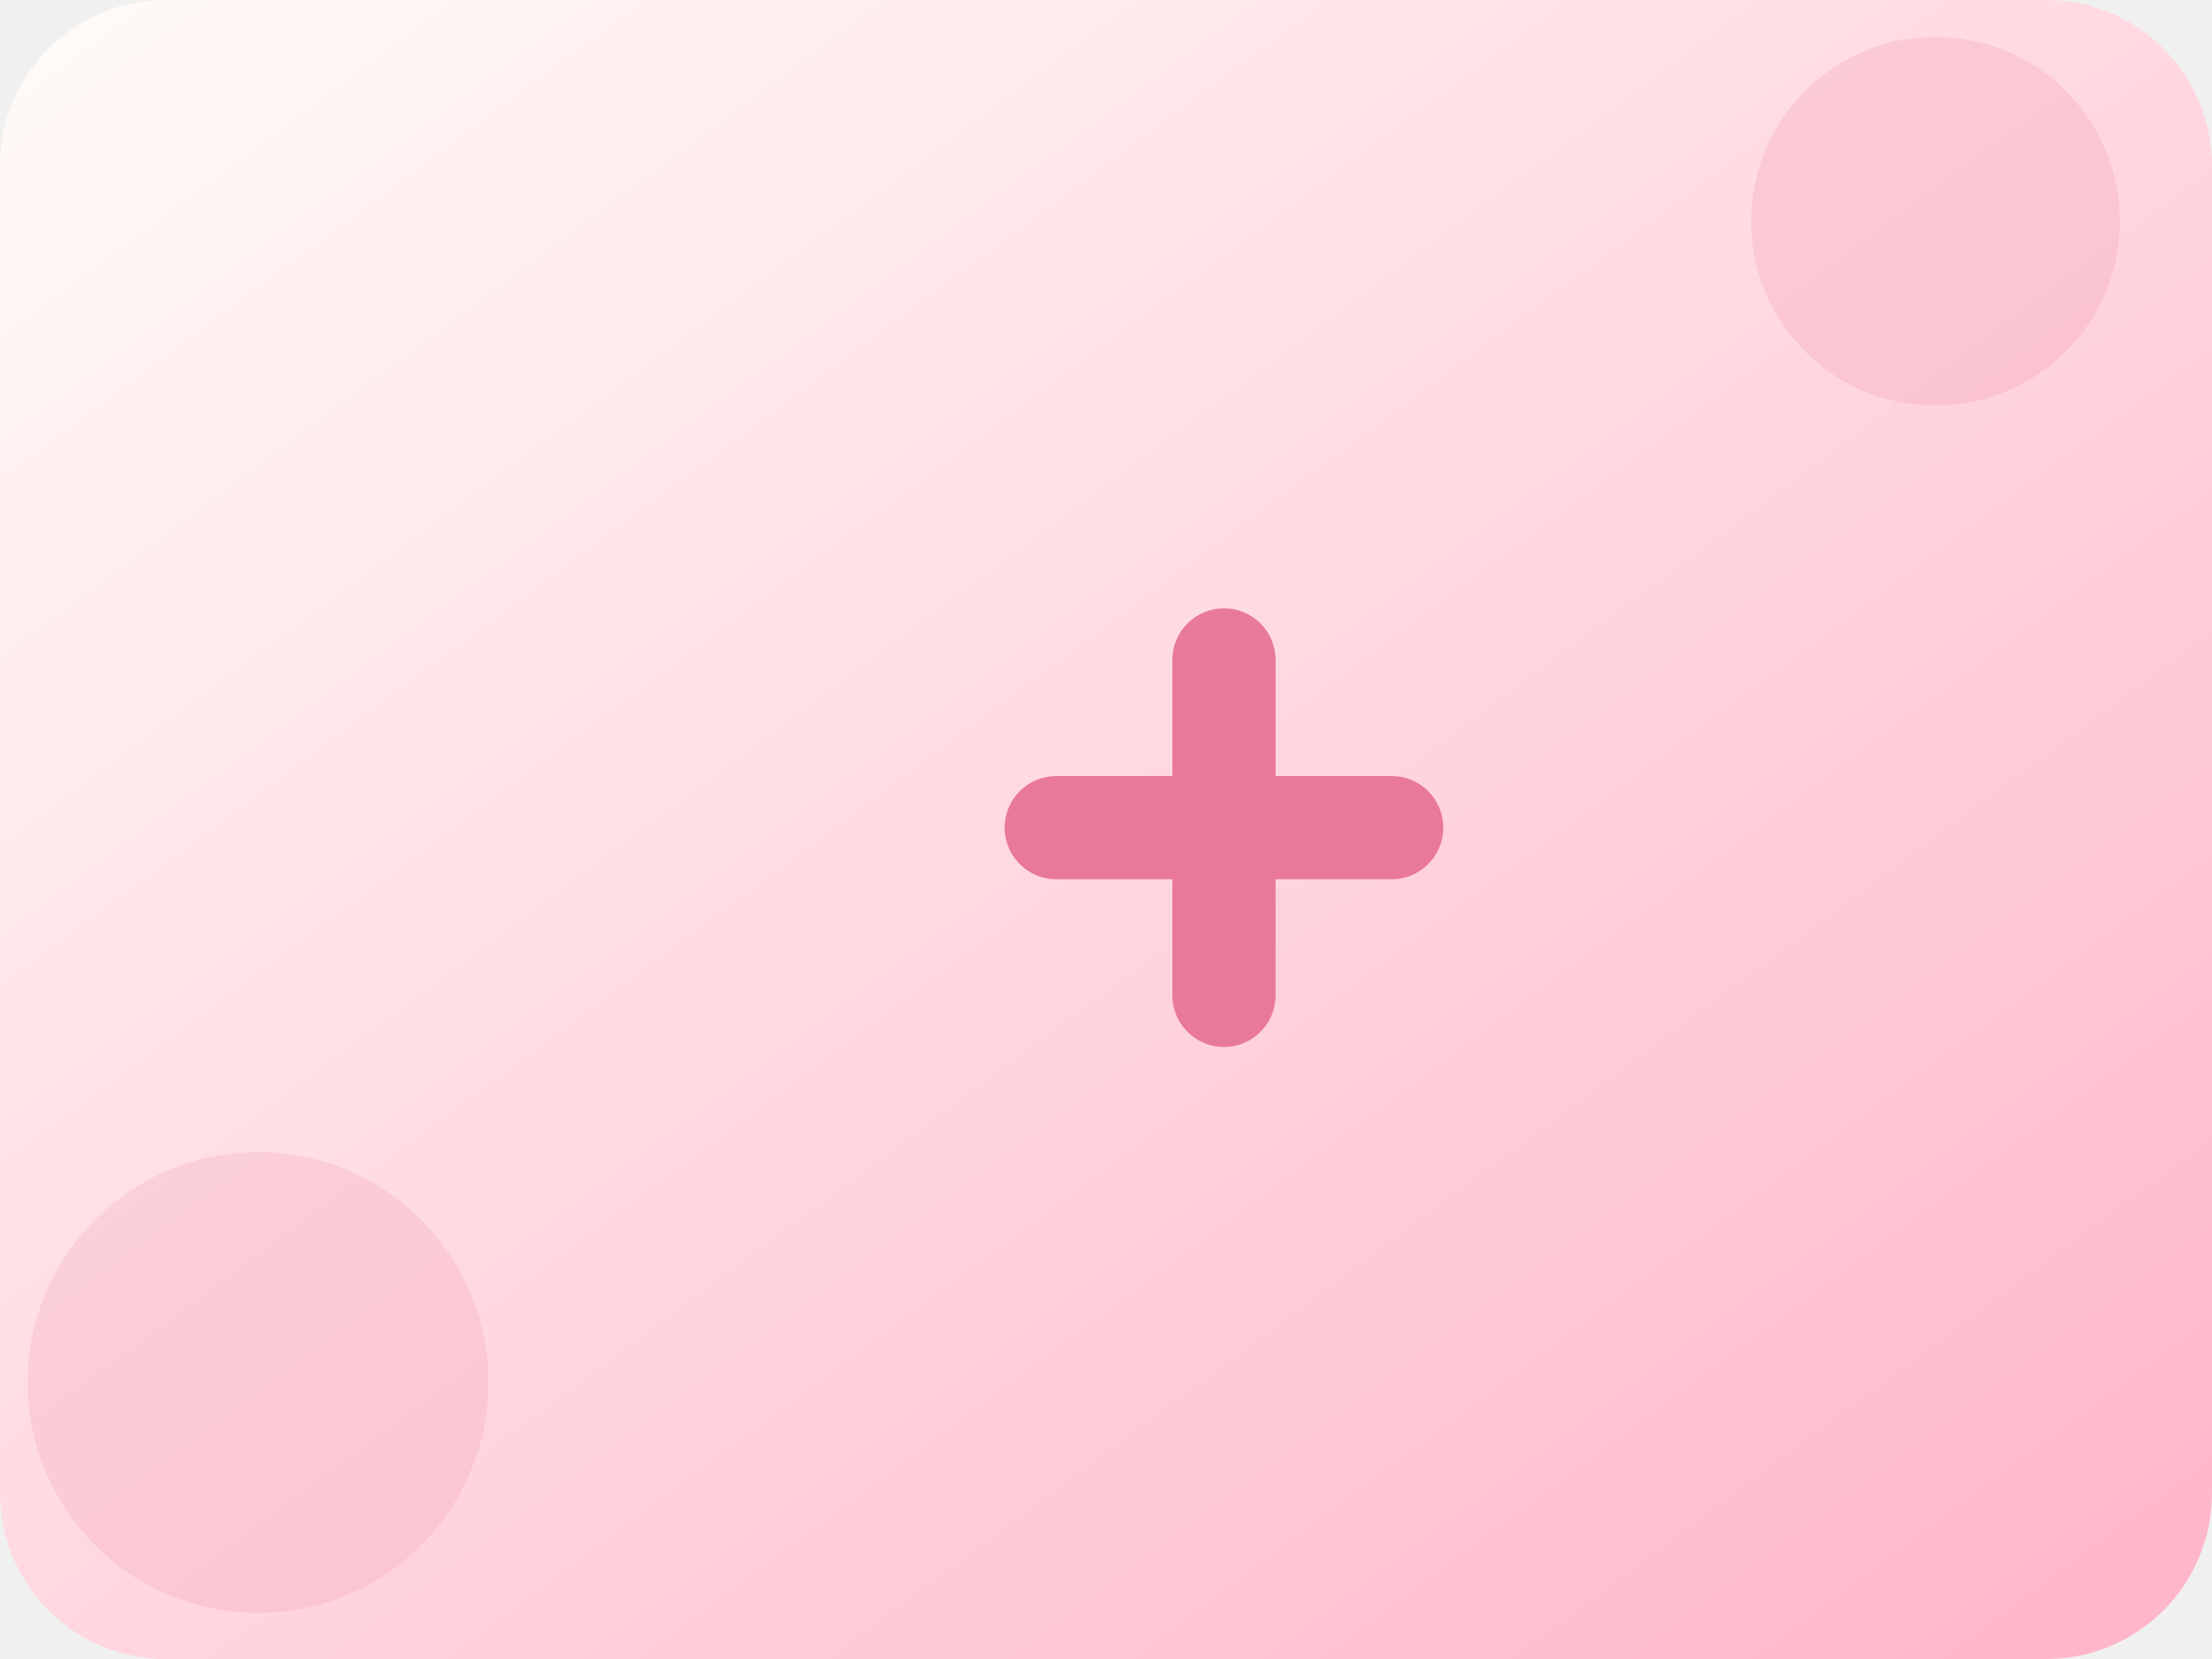
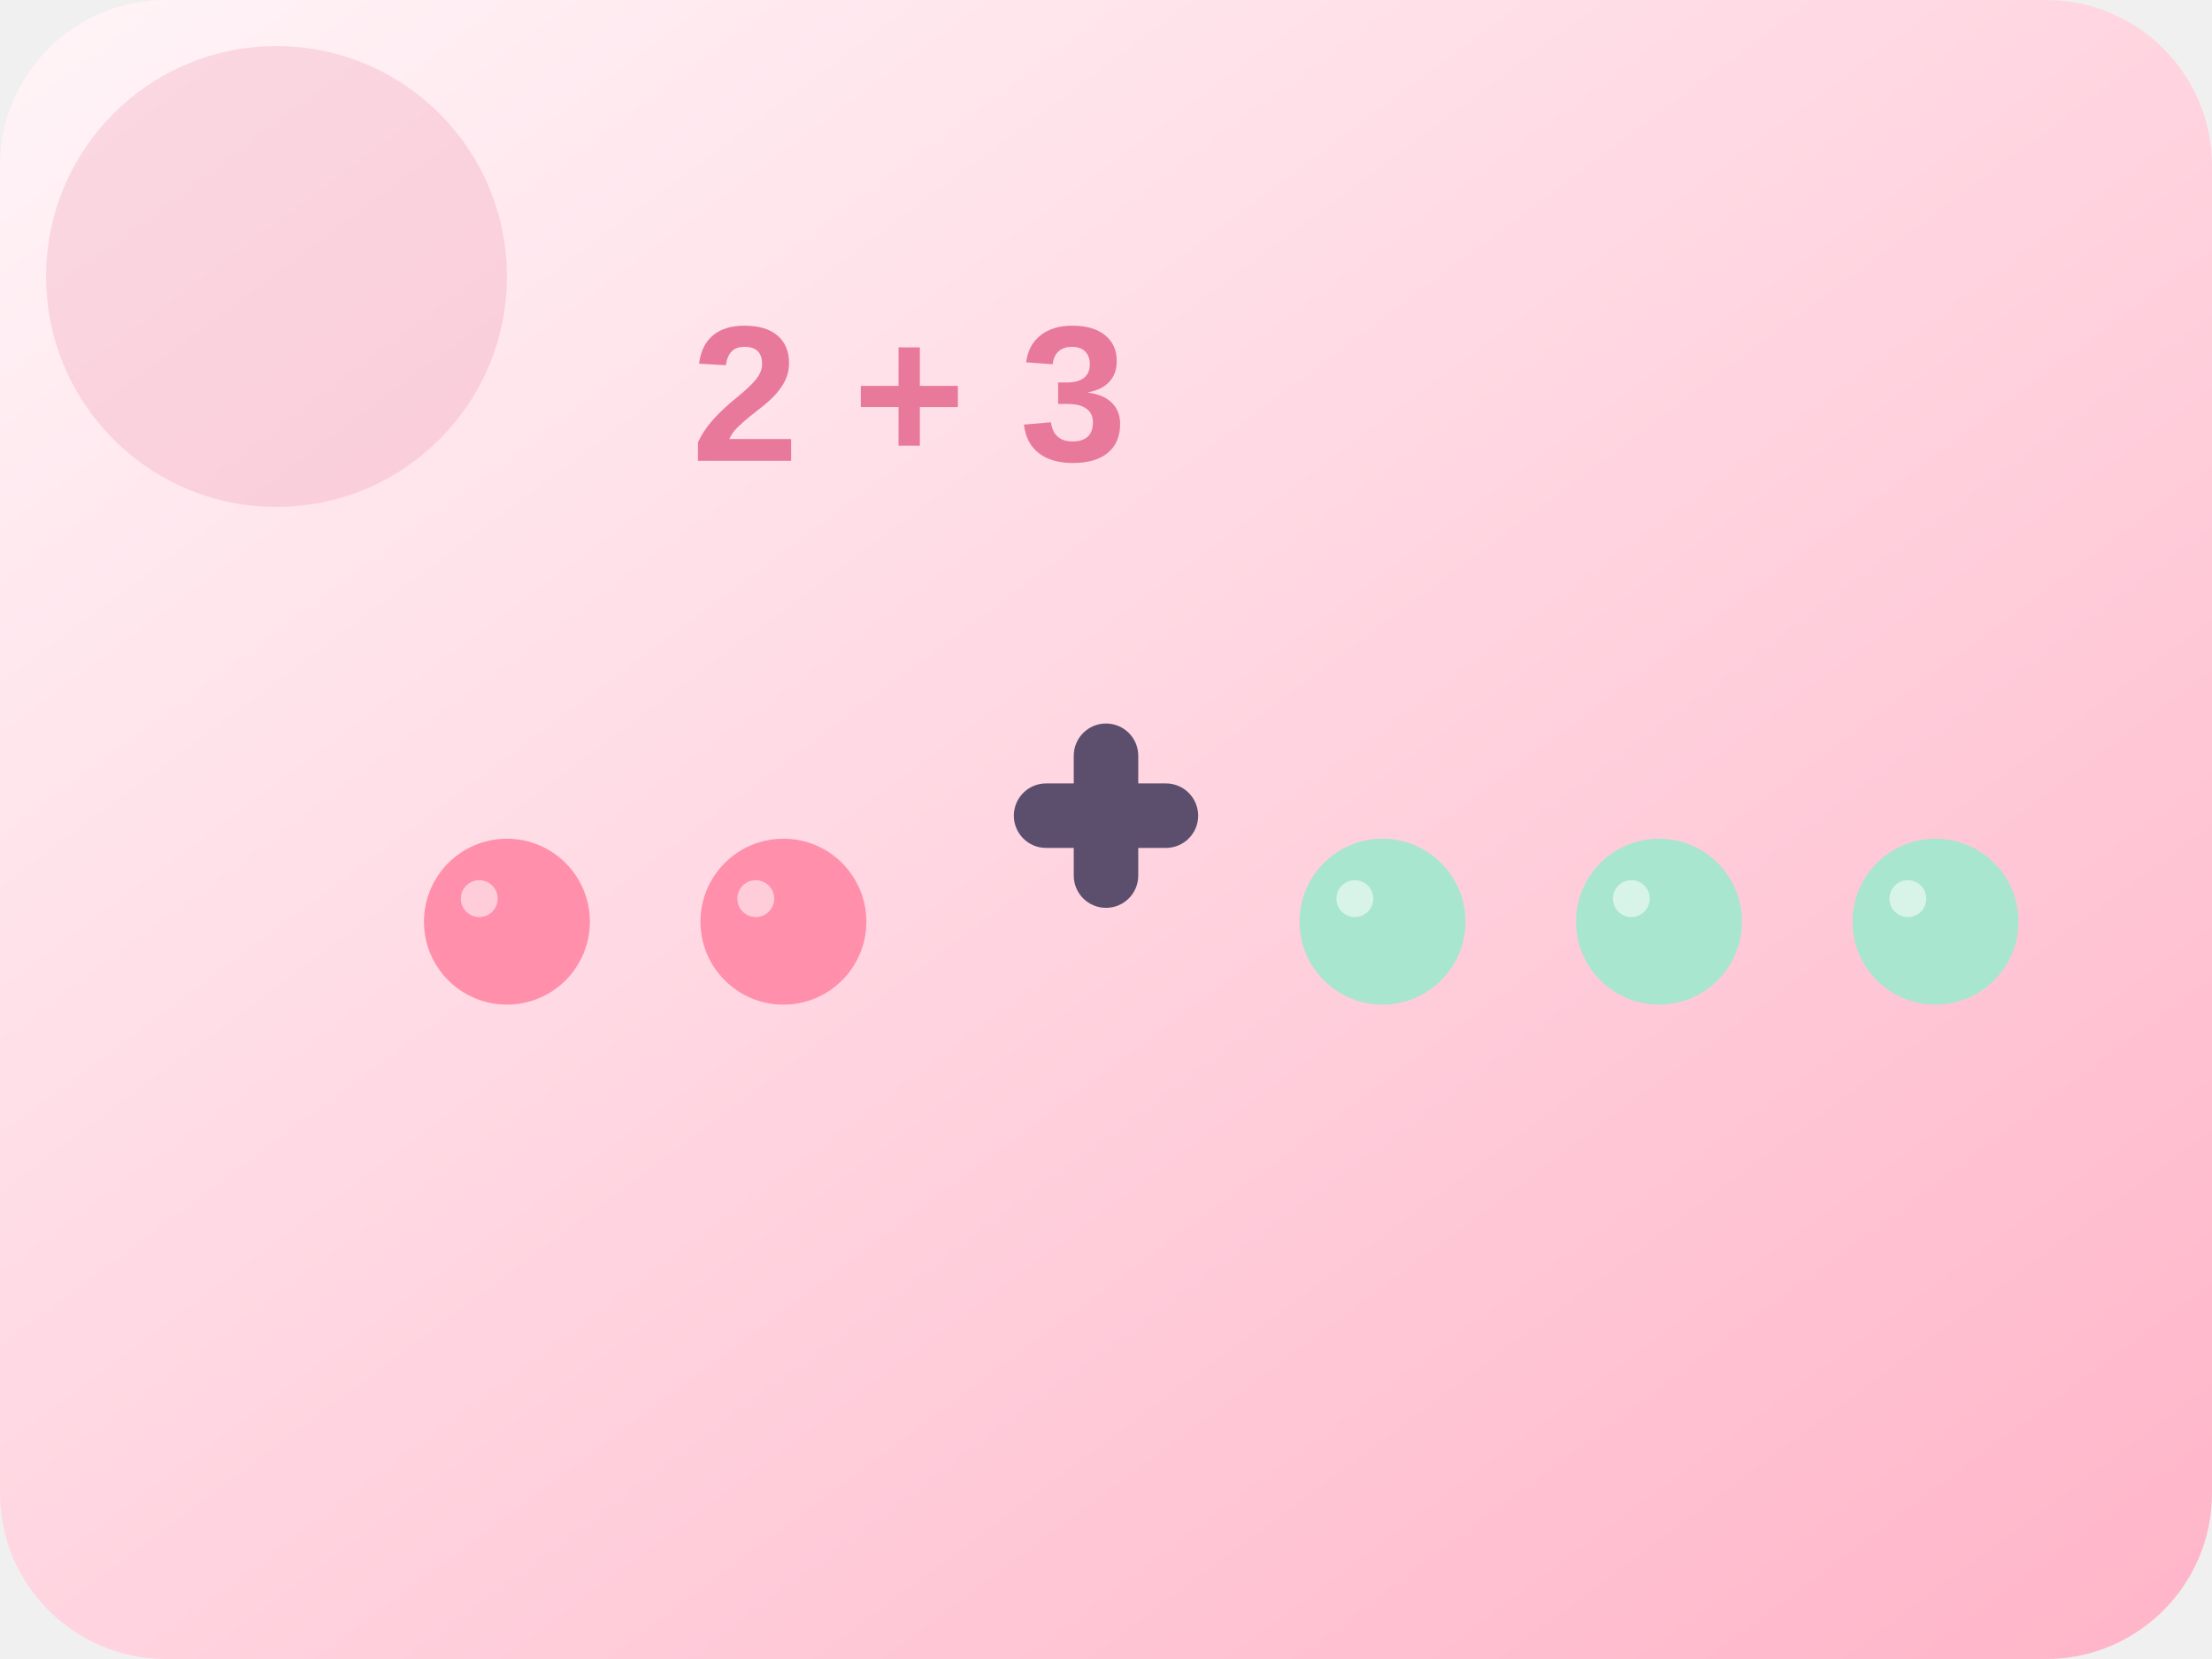
- <svg xmlns="http://www.w3.org/2000/svg" width="480" height="360" viewBox="0 0 480 360" role="img">
+ <svg xmlns="http://www.w3.org/2000/svg" width="480" height="360" viewBox="0 0 480 360" fill="none">
  <defs>
-     <linearGradient id="gaddition" x1="0" y1="0" x2="1" y2="1">
-       <stop offset="0%" stop-color="#FFFCF8" />
+     <linearGradient id="g_addition" x1="0" y1="0" x2="1" y2="1">
+       <stop offset="0%" stop-color="#FFF5F8" />
      <stop offset="100%" stop-color="#FFB4C8" />
    </linearGradient>
  </defs>
-   <rect width="480" height="360" rx="36" fill="url(#gaddition)" />
-   <circle cx="420" cy="48" r="40" fill="#E8799A" opacity="0.18" />
-   <circle cx="56" cy="300" r="50" fill="#E8799A" opacity="0.16" />
-   <g transform="translate(176,90) scale(1.4)">
-     <rect x="56" y="30" width="16" height="68" rx="8" fill="#E8799A" />
-     <rect x="30" y="56" width="68" height="16" rx="8" fill="#E8799A" />
-   </g>
+   <rect width="480" height="360" rx="36" fill="url(#g_addition)" />
+   <circle cx="60" cy="60" r="50" fill="#E8799A" opacity="0.22" />
+   <circle cx="110" cy="200" r="18" fill="#FF8FAB" />
+   <circle cx="104" cy="195" r="4" fill="#fff" opacity="0.55" />
+   <circle cx="170" cy="200" r="18" fill="#FF8FAB" />
+   <circle cx="164" cy="195" r="4" fill="#fff" opacity="0.55" />
+   <rect x="220" y="170" width="40" height="14" rx="7" fill="#5C4F6E" />
+   <rect x="233" y="157" width="14" height="40" rx="7" fill="#5C4F6E" />
+   <circle cx="300" cy="200" r="18" fill="#A8E6CF" />
+   <circle cx="294" cy="195" r="4" fill="#fff" opacity="0.55" />
+   <circle cx="360" cy="200" r="18" fill="#A8E6CF" />
+   <circle cx="354" cy="195" r="4" fill="#fff" opacity="0.55" />
+   <circle cx="420" cy="200" r="18" fill="#A8E6CF" />
+   <circle cx="414" cy="195" r="4" fill="#fff" opacity="0.55" />
+   <text x="150" y="100" font-family="Nunito, Arial, sans-serif" font-size="42" font-weight="800" fill="#E8799A">2 + 3</text>
</svg>
